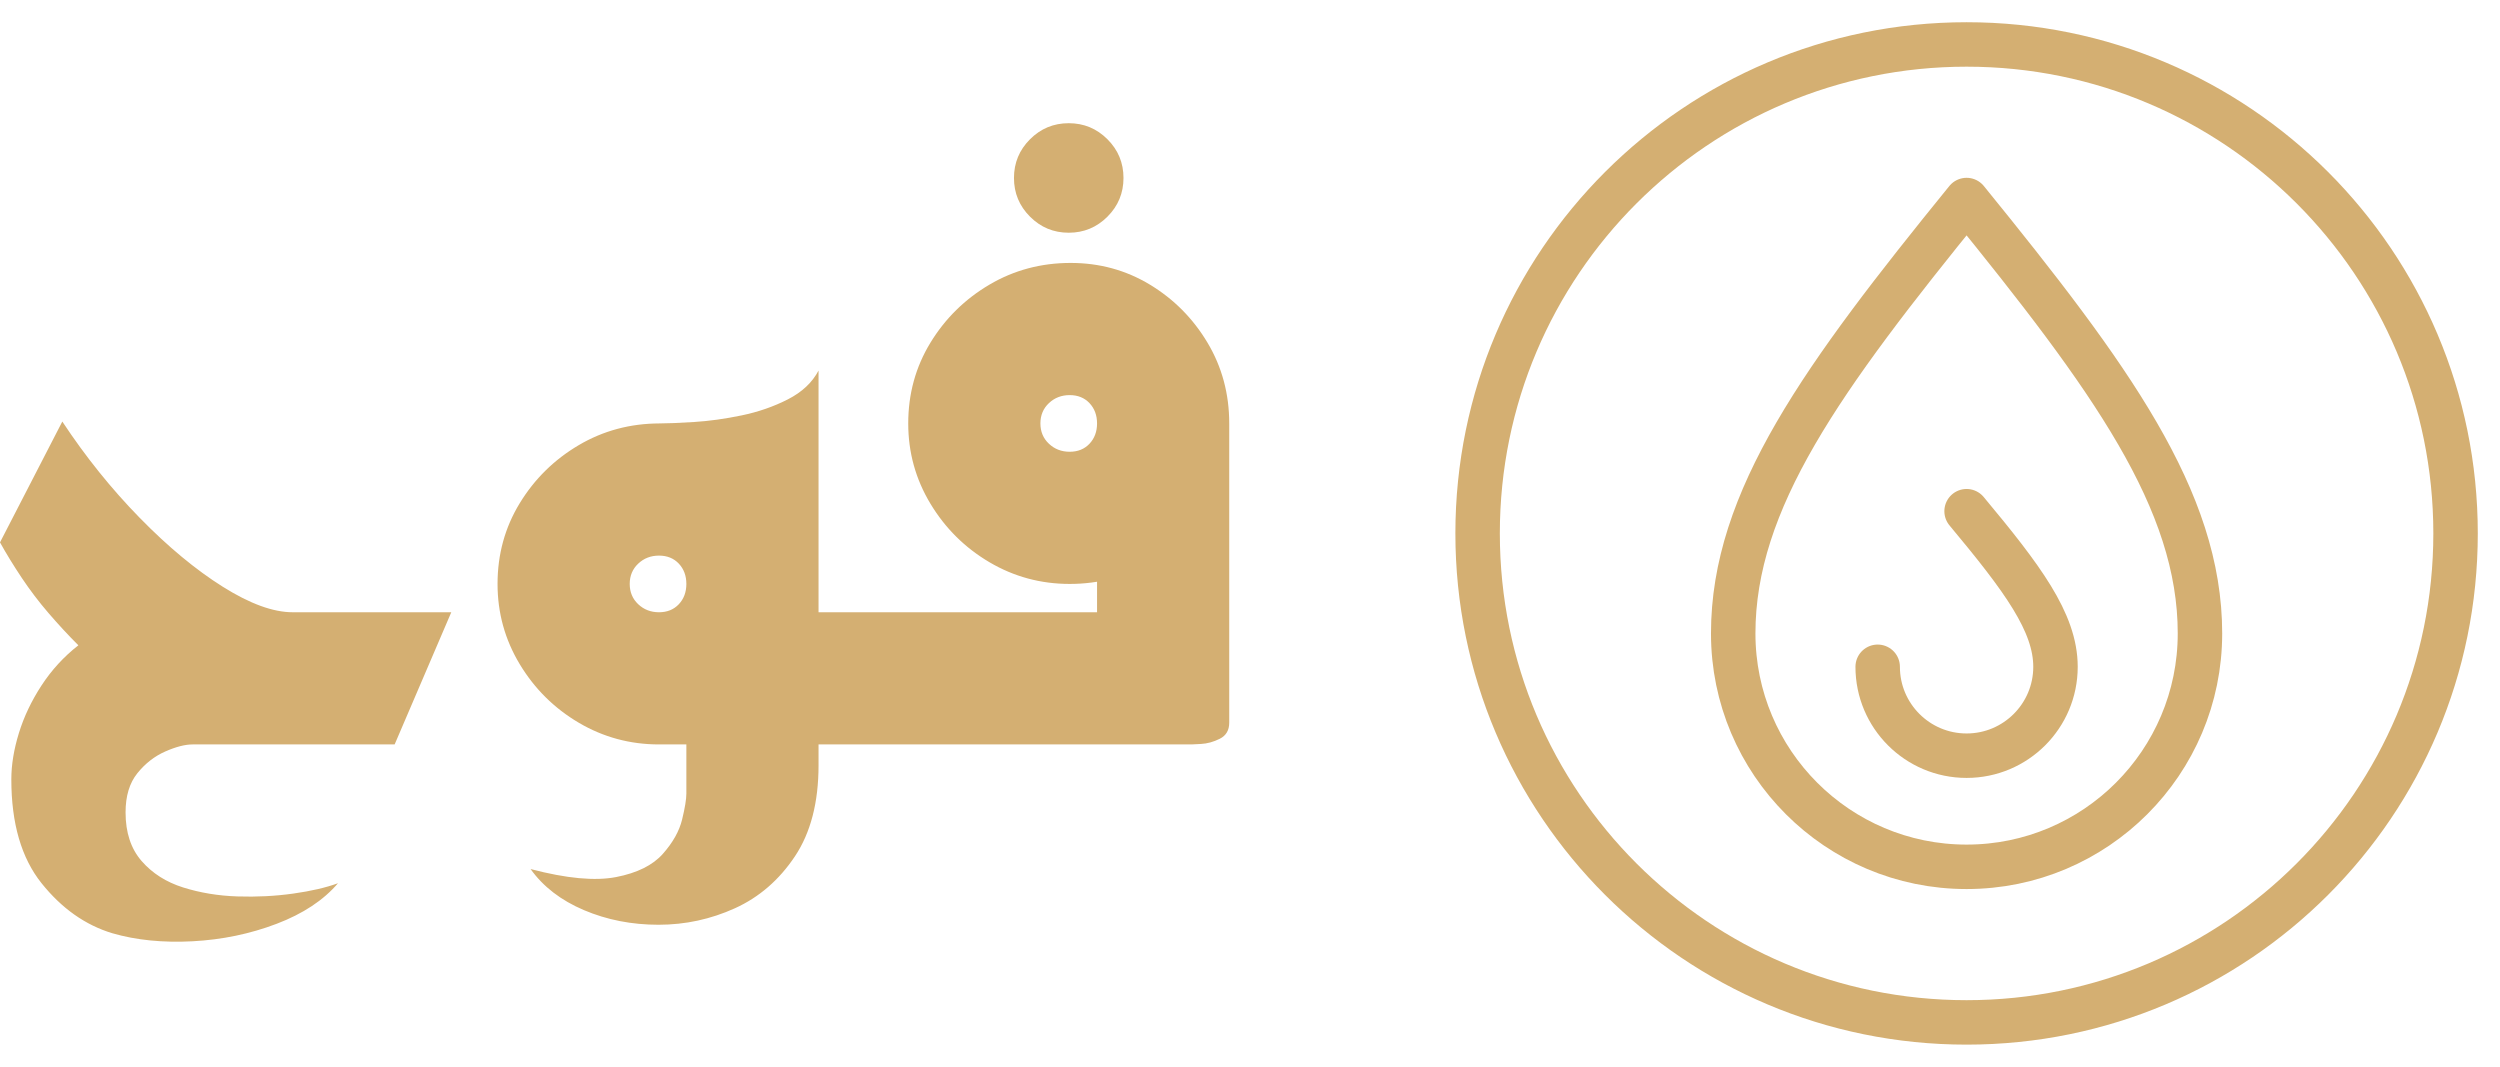
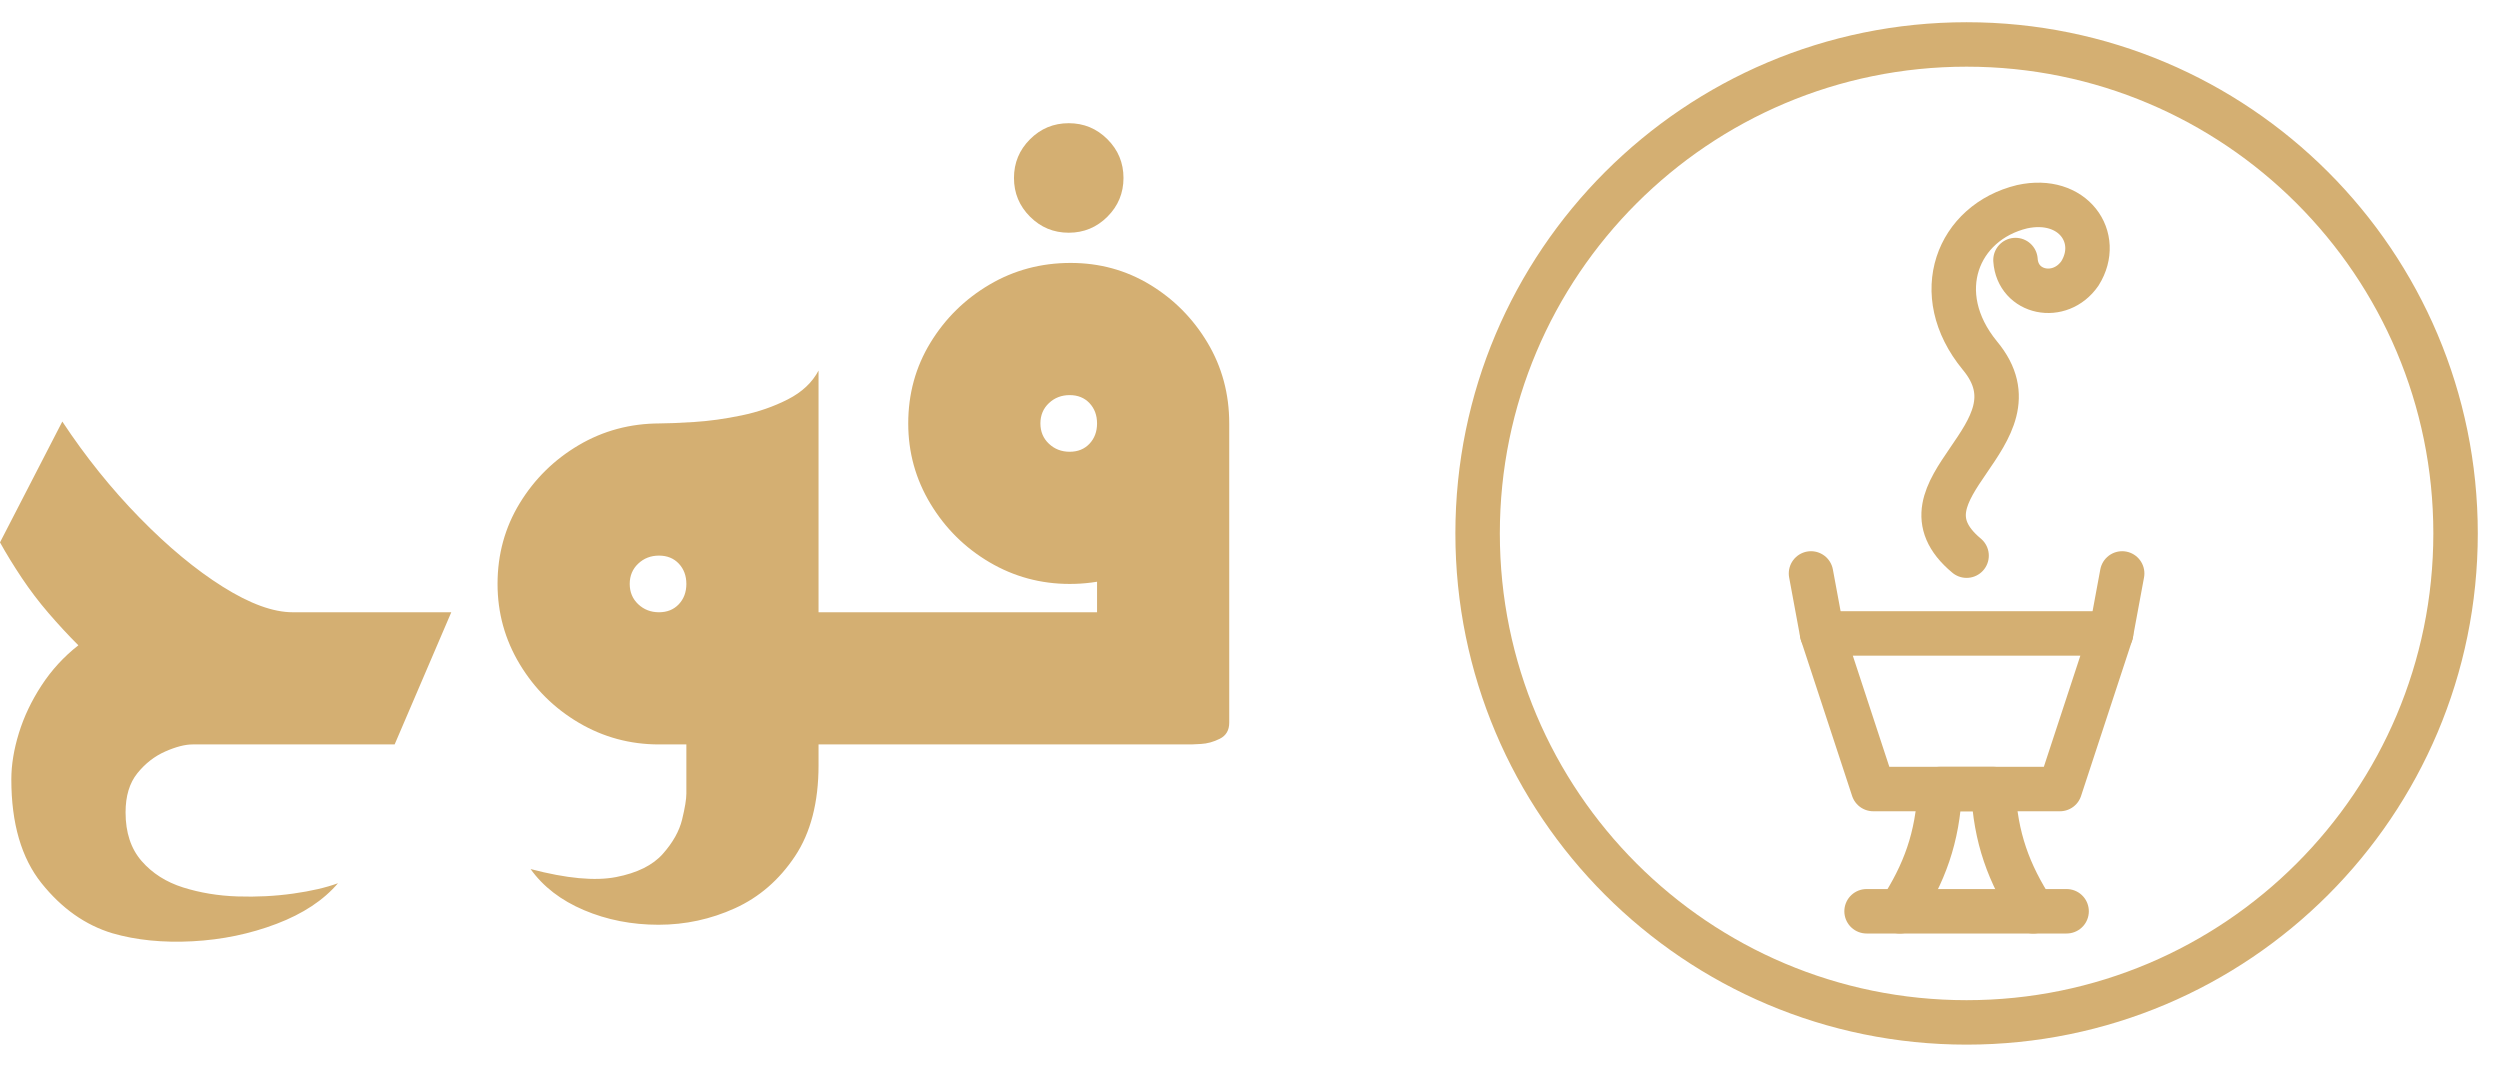
<svg xmlns="http://www.w3.org/2000/svg" viewBox="0 0 2648 1130" role="img" aria-label="فوح">
  <path fill="#d4af72" transform="translate(0 130.5)" d="M119 858Q76 845 44 805Q12 765 12 695Q12 672 20 646Q28 620 44 595.5Q60 571 83 553Q67 537 51.5 519Q36 501 23 481.5Q10 462 0 444L66 316Q103 372 148 418Q193 464 236 491Q279 518 310 518L478 518L418 658L204 658Q192 658 175 665.5Q158 673 145.5 688.5Q133 704 133 730Q133 762 150 781.5Q167 801 194 809.5Q221 818 251.5 819Q282 820 310.5 816Q339 812 358 805Q335 832 293 848Q251 864 204 866.5Q157 869 119 858ZM695 658L725 518L922 518L922 658L695 658ZM562 790Q619 805 652.5 798.5Q686 792 702 774Q718 756 722.5 737.5Q727 719 727 710L727 530L867 488L867 680Q867 739 842 776.5Q817 814 778.5 831.5Q740 849 697.5 849Q655 849 618.5 833.5Q582 818 562 790ZM867 488L698 318Q711 318 735 316.5Q759 315 785.5 309.5Q812 304 834.5 292.5Q857 281 867 262L867 488ZM698 658Q652 658 613 635Q574 612 550.5 573Q527 534 527 488Q527 441 550.5 402.5Q574 364 613 341Q652 318 699 318Q745 318 783 341Q821 364 844 402.5Q867 441 867 488Q867 535 844 573.5Q821 612 783 635Q745 658 698 658ZM698 518Q711 518 719 509.5Q727 501 727 488Q727 475 719 466.5Q711 458 698 458Q685 458 676 466.5Q667 475 667 488Q667 501 676 509.5Q685 518 698 518ZM1132 116Q1108 116 1091 99Q1074 82 1074 58Q1074 34 1091 17Q1108 0 1132 0Q1156 0 1173 17Q1190 34 1190 58Q1190 82 1173 99Q1156 116 1132 116ZM882 658L882 518L1162 518L1162 390L1302 318L1302 635Q1302 647 1292 652Q1282 657 1272 657.5Q1262 658 1262 658L882 658ZM1133 488Q1087 488 1048 465Q1009 442 985.5 403Q962 364 962 318Q962 271 985.5 232.5Q1009 194 1048 171Q1087 148 1134 148Q1180 148 1218 171Q1256 194 1279 232.5Q1302 271 1302 318Q1302 365 1279 403.5Q1256 442 1218 465Q1180 488 1133 488ZM1133 348Q1146 348 1154 339.5Q1162 331 1162 318Q1162 305 1154 296.5Q1146 288 1133 288Q1120 288 1111 296.5Q1102 305 1102 318Q1102 331 1111 339.5Q1120 348 1133 348Z" />
  <g transform="translate(1518 0) scale(23.542)">
    <g fill="none" stroke="#d4af72" stroke-width="2" stroke-linecap="round" stroke-linejoin="round">
      <circle cx="24" cy="24" r="22" />
-       <path d="M24 9c6.5 8 10.5 13.5 10.5 19.5a10.5 10.5 0 0 1-21 0C13.5 22.5 17.5 17 24 9z" />
-       <path d="M24 23c2.5 3 4 5 4 7a4 4 0 0 1-8 0" />
+       <path d="M19.5 41h9" />
+       <path d="M21 41c1.1-1.7 1.7-3.3 1.8-5.5h2.4c.1 2.2.7 3.8 1.8 5.5" />
+       <path d="M17.5 28.5h13l-2.3 7h-8.4z" />
+       <path d="M17.5 28.5l-.5-2.7M30.5 28.5l.5-2.7" />
+       <path d="M24 25c-3.6-3 3.6-5.4.6-9-2.3-2.800-1-6 1.9-6.700 2.3-.5 3.6 1.400 2.600 3-.9 1.3-2.800.9-2.900-.6" />
    </g>
  </g>
</svg>
